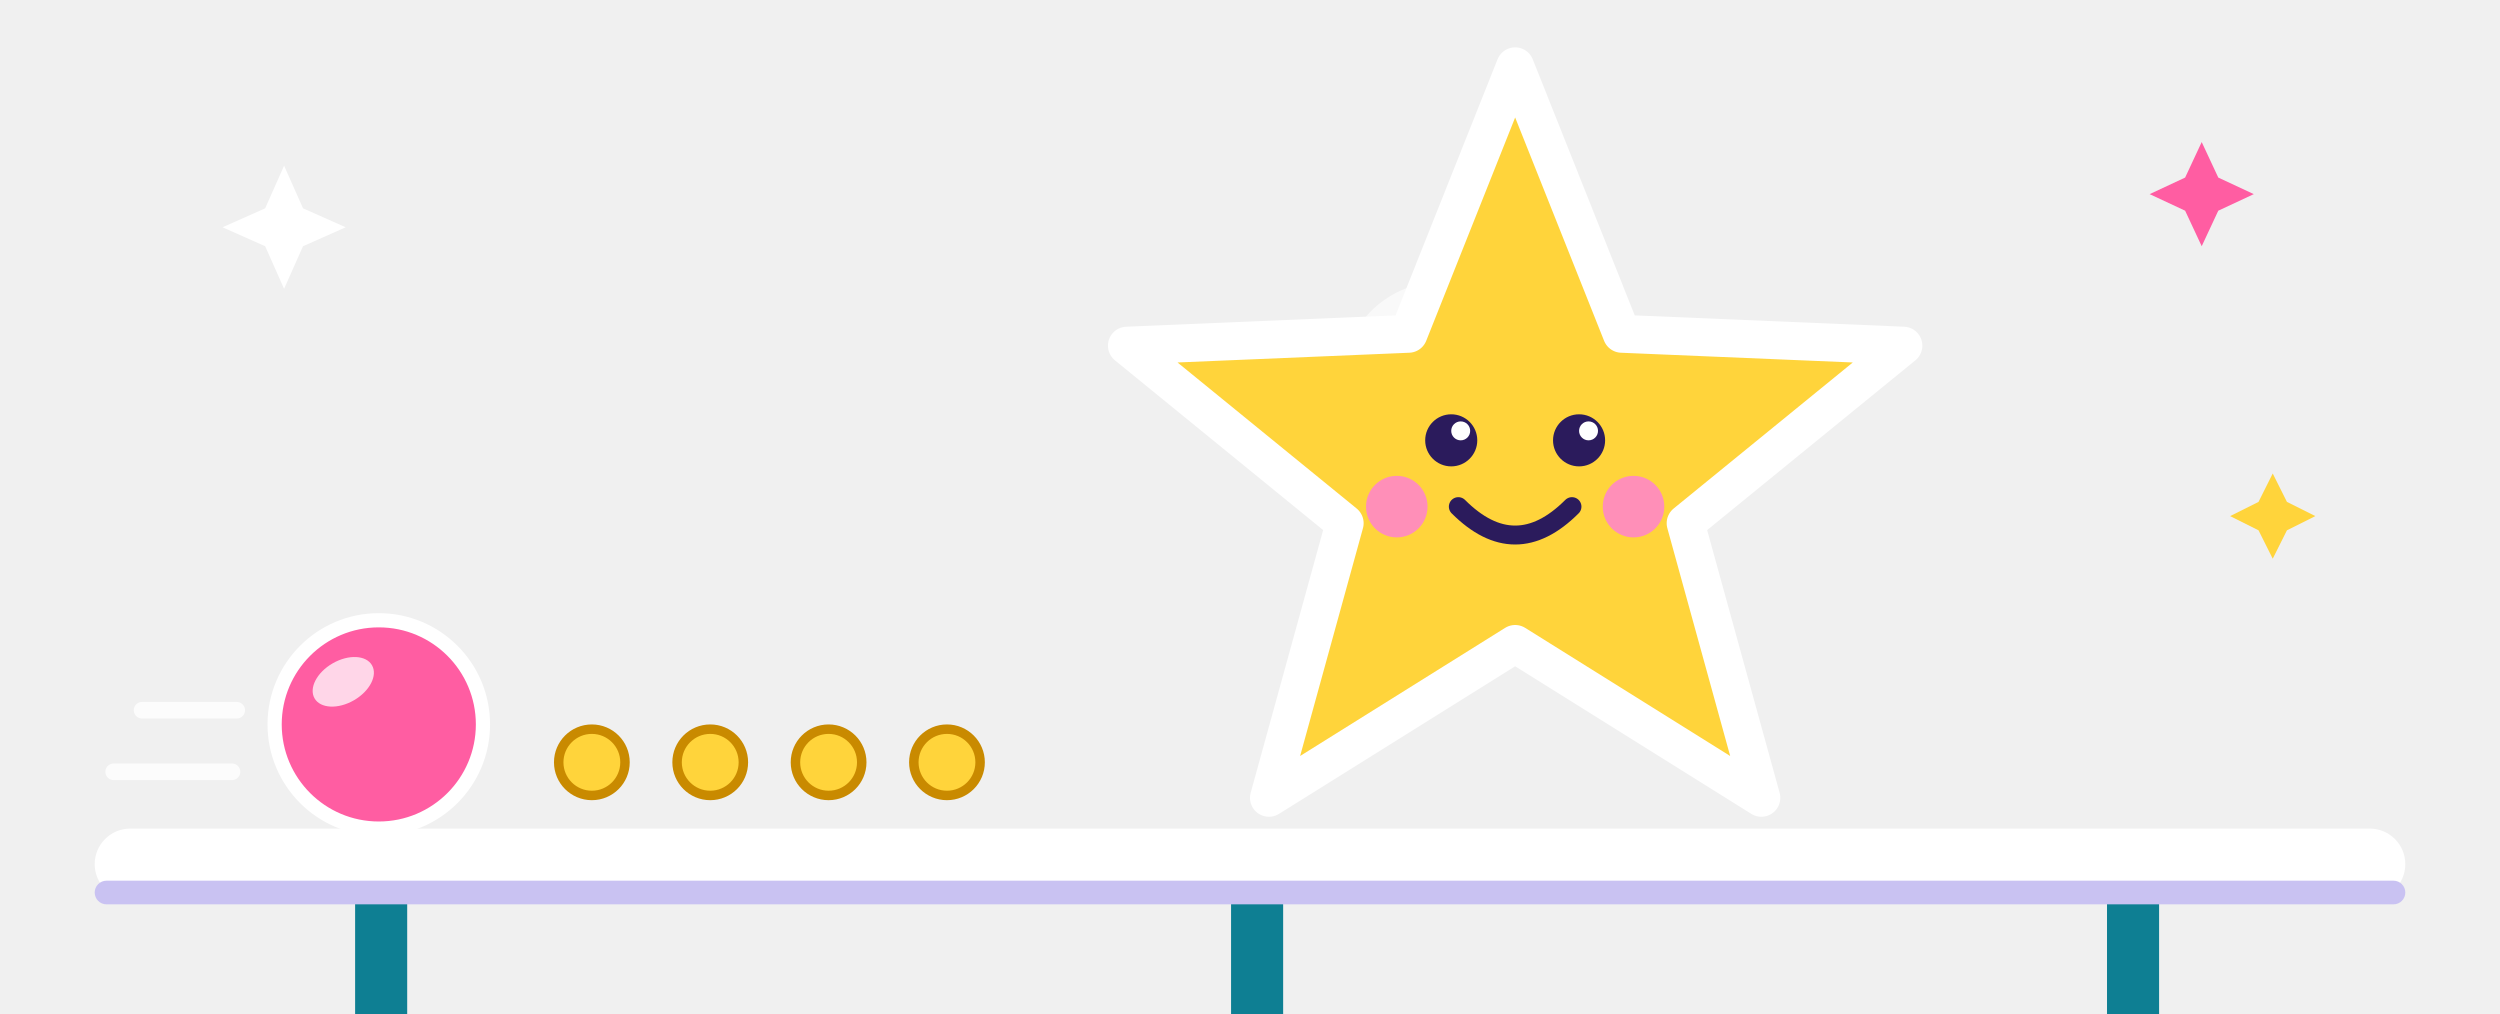
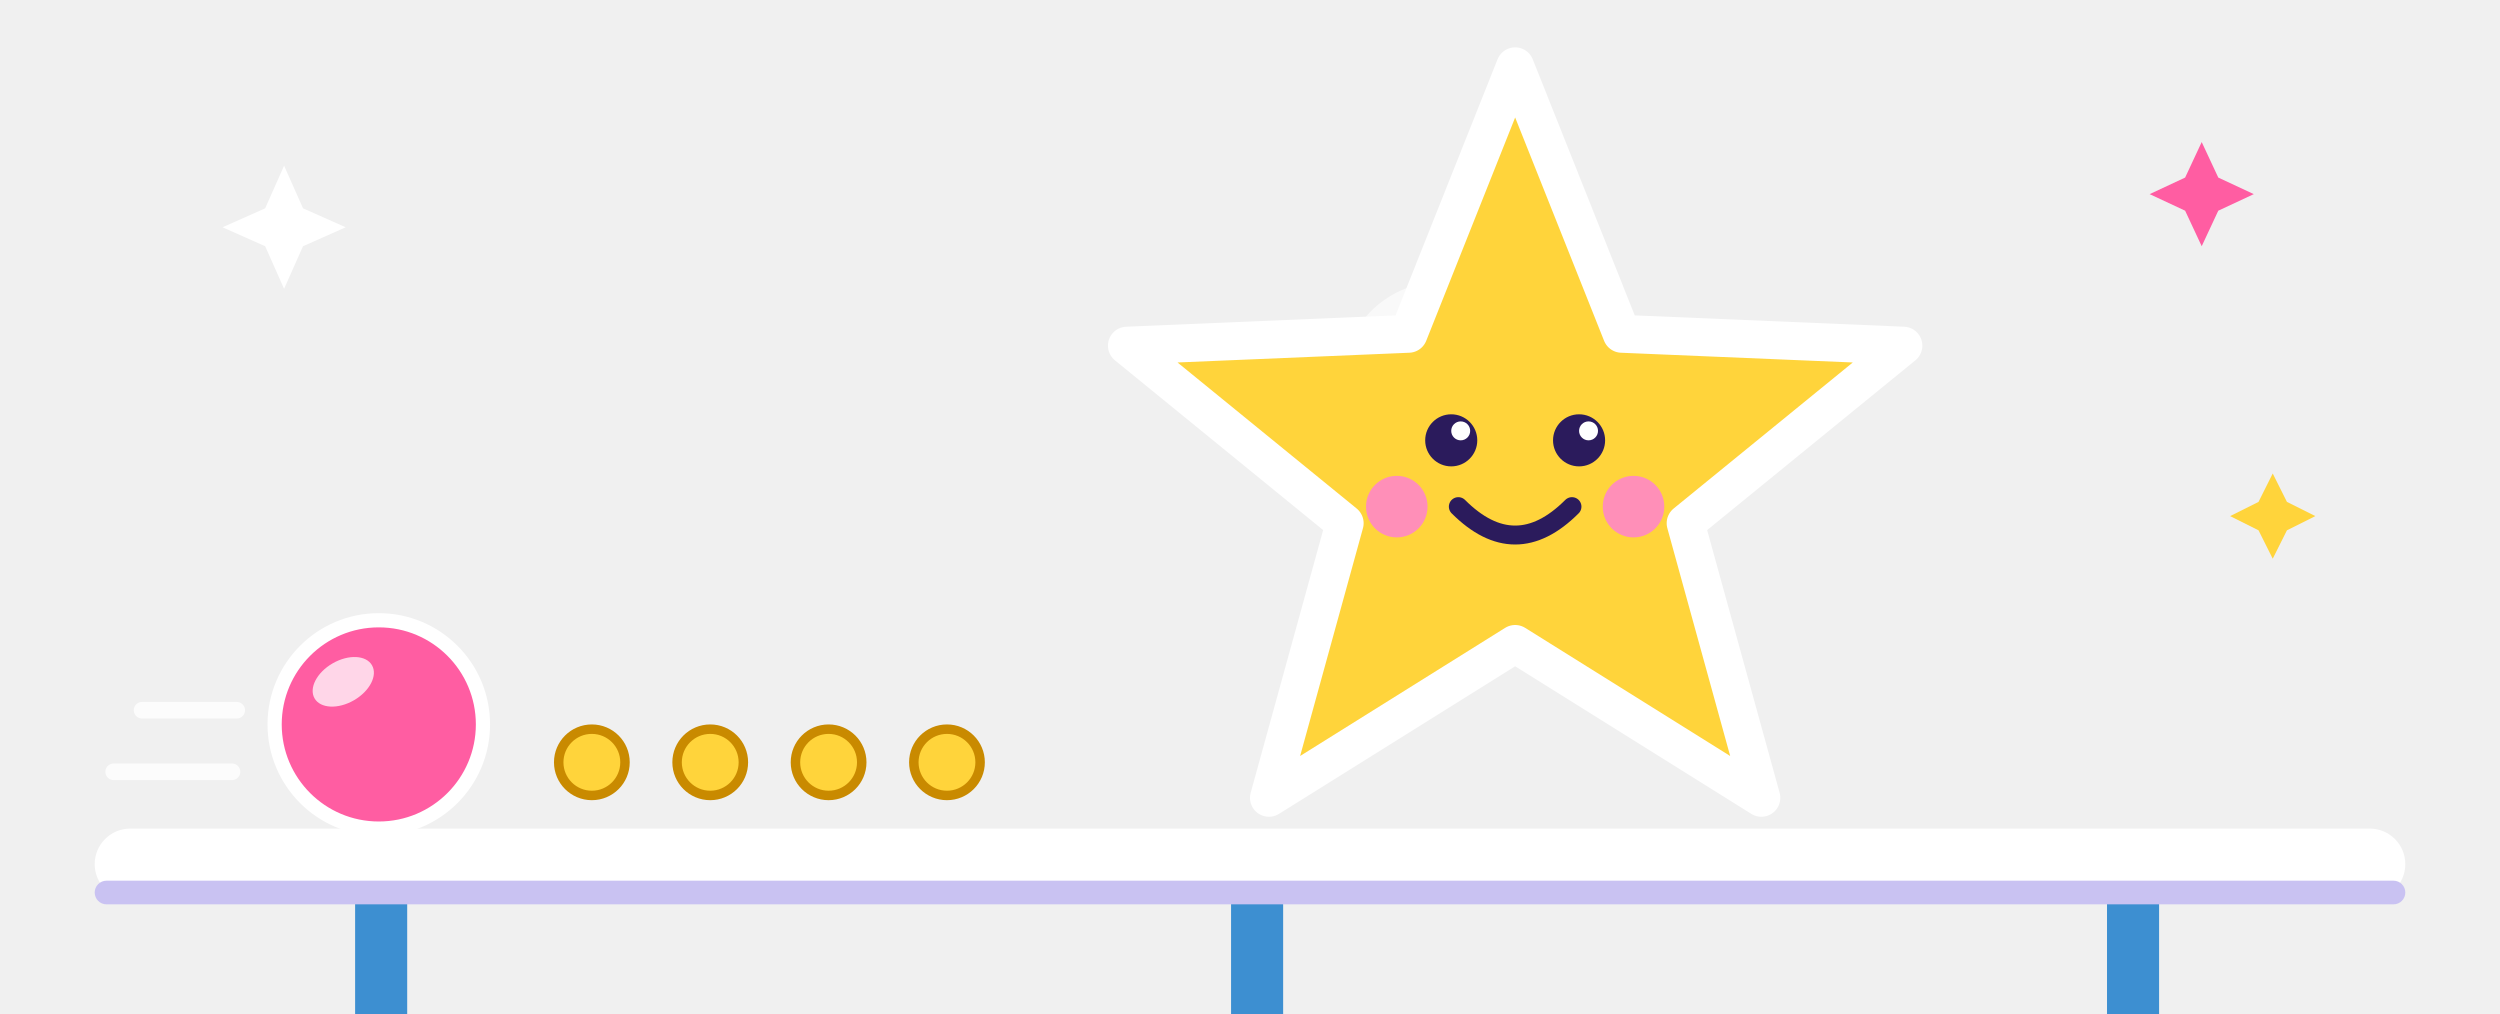
<svg xmlns="http://www.w3.org/2000/svg" viewBox="0 0 1056 428">
  <path d="M120 70 l8 18 18 8 -18 8 -8 18 -8 -18 -18 -8 18 -8z" fill="#FFFFFF" />
  <path d="M930 60 l7 15 15 7 -15 7 -7 15 -7 -15 -15 -7 15 -7z" fill="#FF5DA2" />
  <path d="M960 200 l6 12 12 6 -12 6 -6 12 -6 -12 -12 -6 12 -6z" fill="#FFD43B" />
-   <rect x="150" y="372" width="22" height="70" rx="6" fill="#0E7F93" />
-   <rect x="520" y="372" width="22" height="70" rx="6" fill="#0E7F93" />
-   <rect x="890" y="372" width="22" height="70" rx="6" fill="#0E7F93" />
+   <rect x="150" y="372" width="22" height="70" rx="6" fill="#3D8FD1" />
+   <rect x="520" y="372" width="22" height="70" rx="6" fill="#3D8FD1" />
+   <rect x="890" y="372" width="22" height="70" rx="6" fill="#3D8FD1" />
  <rect x="40" y="350" width="976" height="30" rx="15" fill="#FFFFFF" />
  <rect x="40" y="372" width="976" height="10" rx="5" fill="#C9C2F2" />
  <g fill="#FFD43B" stroke="#C98A00" stroke-width="4">
    <circle cx="250" cy="322" r="14" />
    <circle cx="300" cy="322" r="14" />
    <circle cx="350" cy="322" r="14" />
    <circle cx="400" cy="322" r="14" />
  </g>
  <g stroke="#FFFFFF" stroke-width="7" stroke-linecap="round" opacity="0.8">
    <line x1="60" y1="300" x2="100" y2="300" />
    <line x1="48" y1="326" x2="98" y2="326" />
  </g>
  <circle cx="160" cy="306" r="44" fill="#FF5DA2" stroke="#FFFFFF" stroke-width="6" />
  <ellipse cx="145" cy="288" rx="14" ry="9" fill="#FFFFFF" opacity="0.75" transform="rotate(-30 145 288)" />
  <g transform="translate(640 196)">
    <path d="M0 -168 L45 -55 L164 -50 L72 25 L104 141 L0 76 L-104 141 L-72 25 L-164 -50 L-45 -55 Z" fill="#FFD43B" stroke="#FFFFFF" stroke-width="16" stroke-linejoin="round" />
    <ellipse cx="-50" cy="-62" rx="20" ry="9" fill="#FFFFFF" opacity="0.6" transform="rotate(-35 -50 -62)" />
    <circle cx="-27" cy="-10" r="11" fill="#2B1B5C" />
    <circle cx="27" cy="-10" r="11" fill="#2B1B5C" />
    <circle cx="-23" cy="-14" r="4" fill="#FFFFFF" />
    <circle cx="31" cy="-14" r="4" fill="#FFFFFF" />
    <circle cx="-50" cy="18" r="13" fill="#FF8FB8" />
    <circle cx="50" cy="18" r="13" fill="#FF8FB8" />
    <path d="M-24 18 Q0 42 24 18" fill="none" stroke="#2B1B5C" stroke-width="8" stroke-linecap="round" />
  </g>
</svg>
